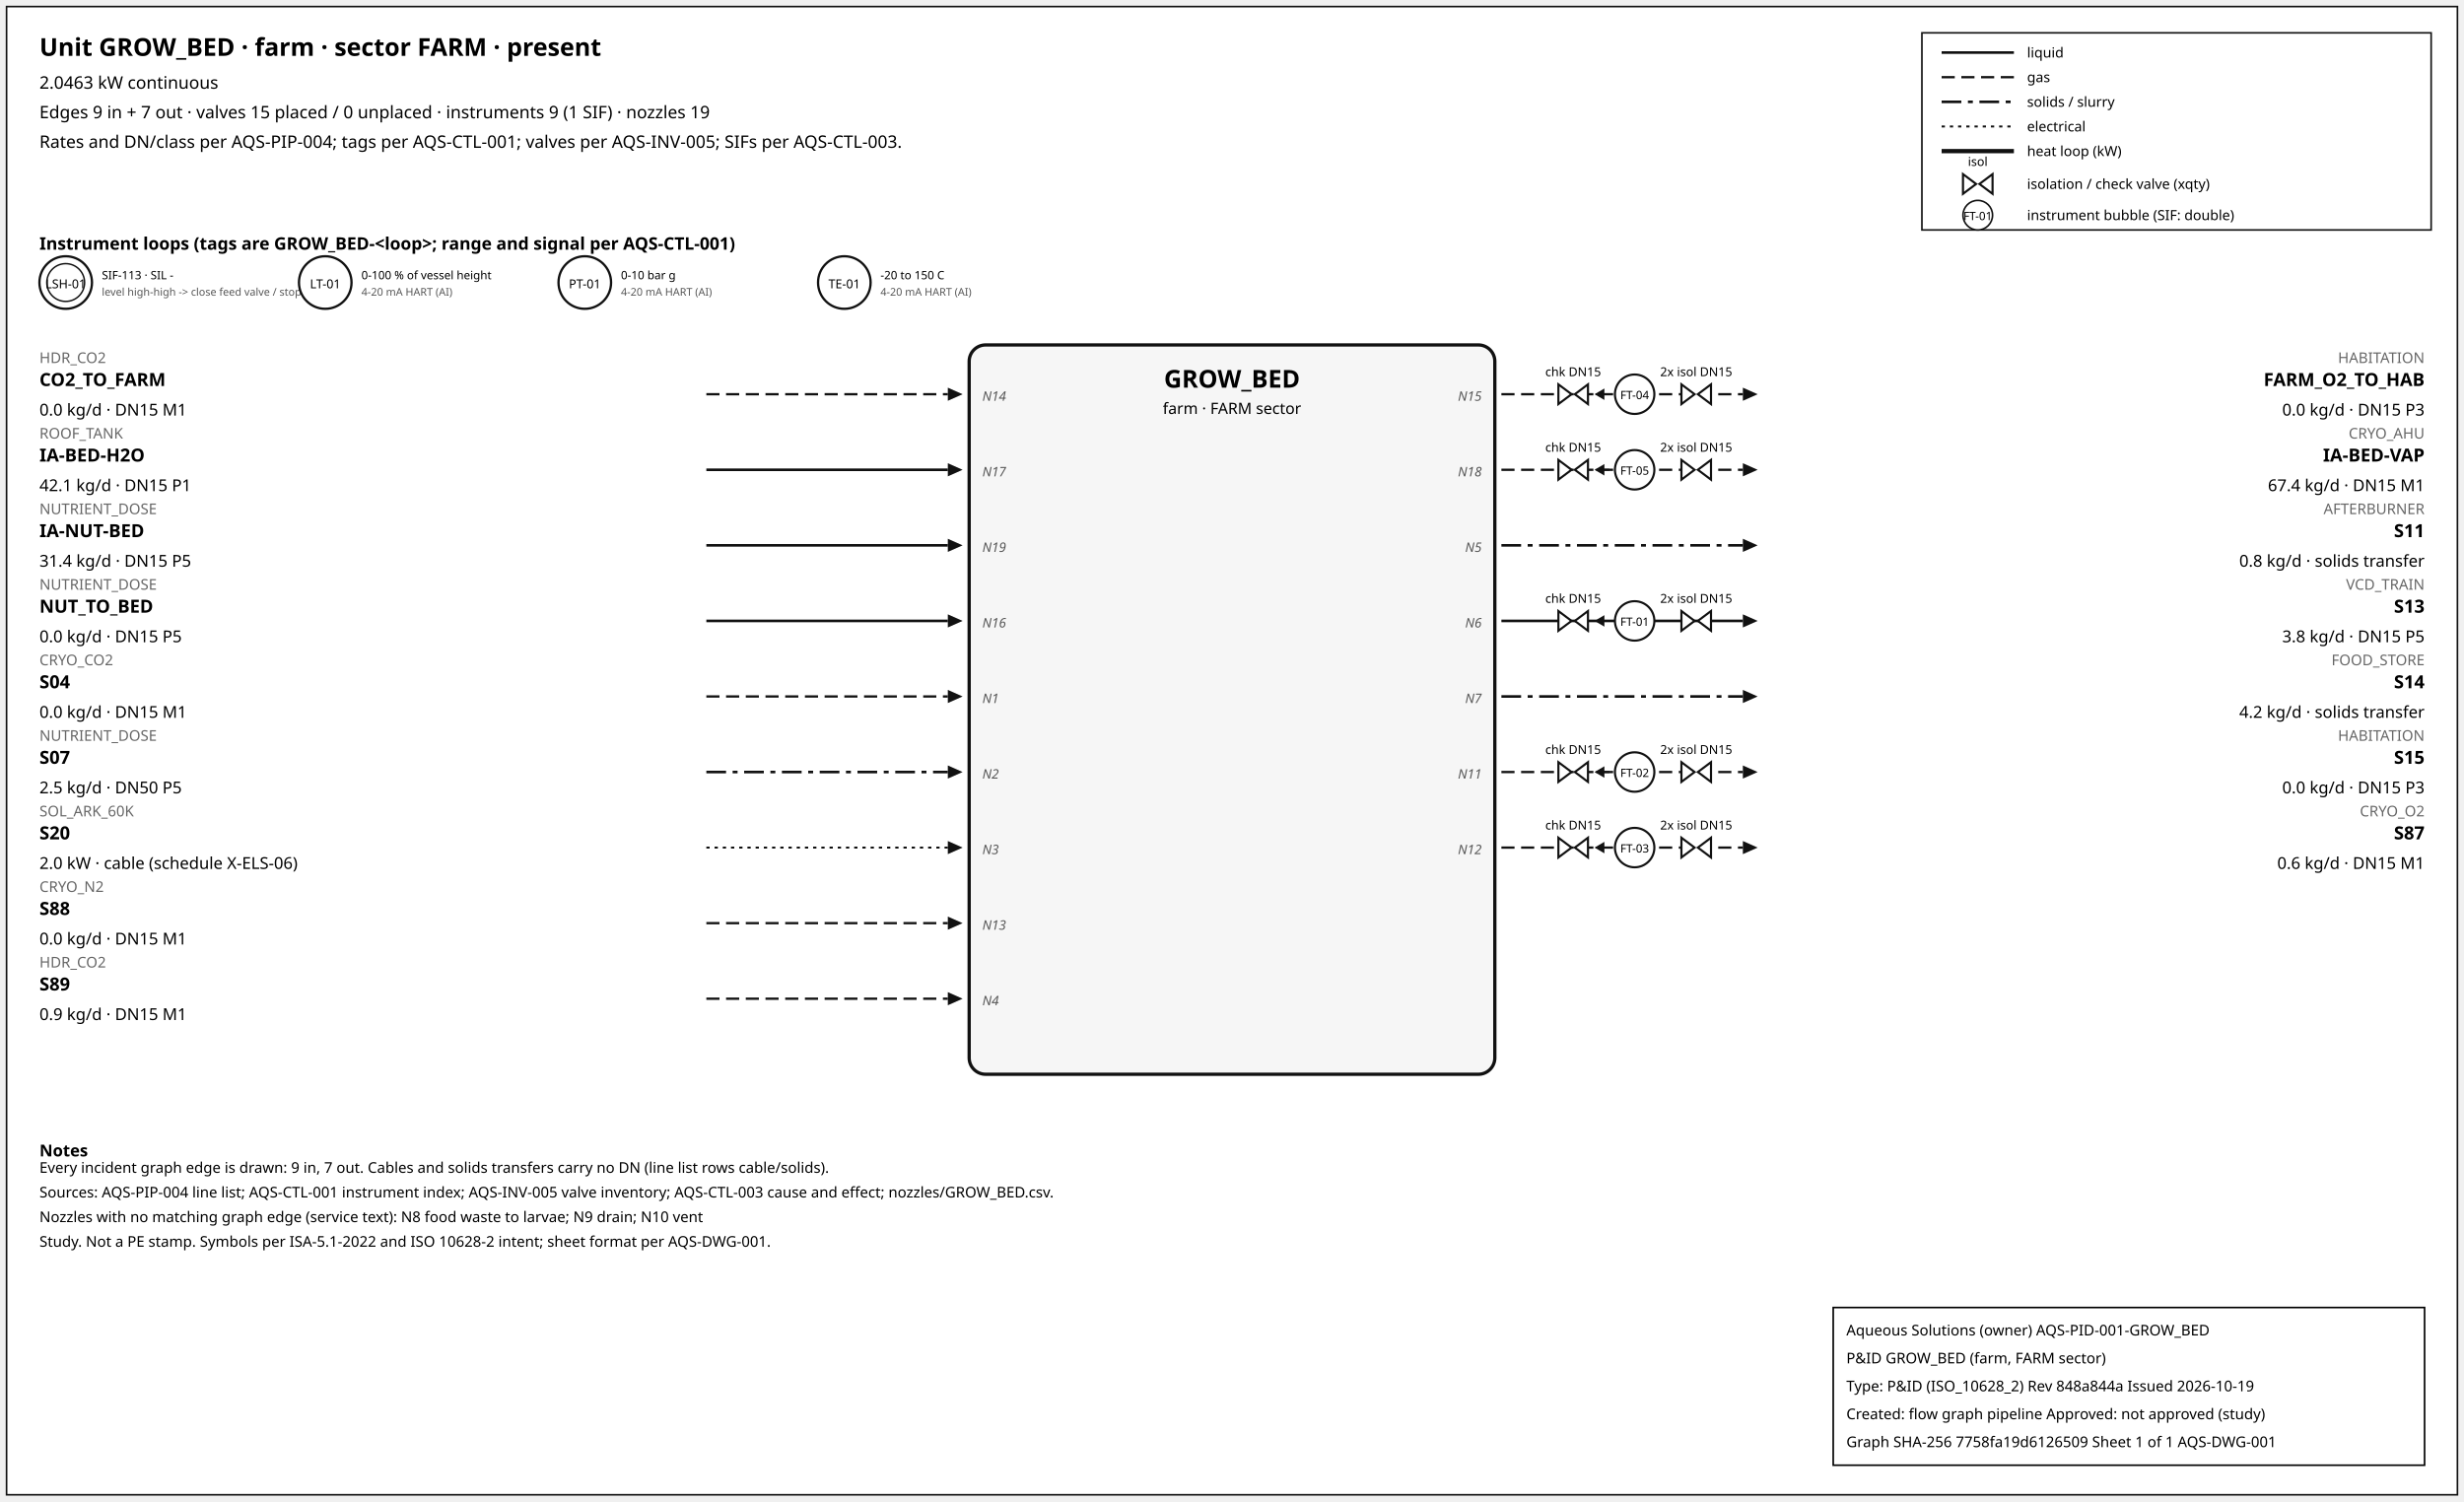
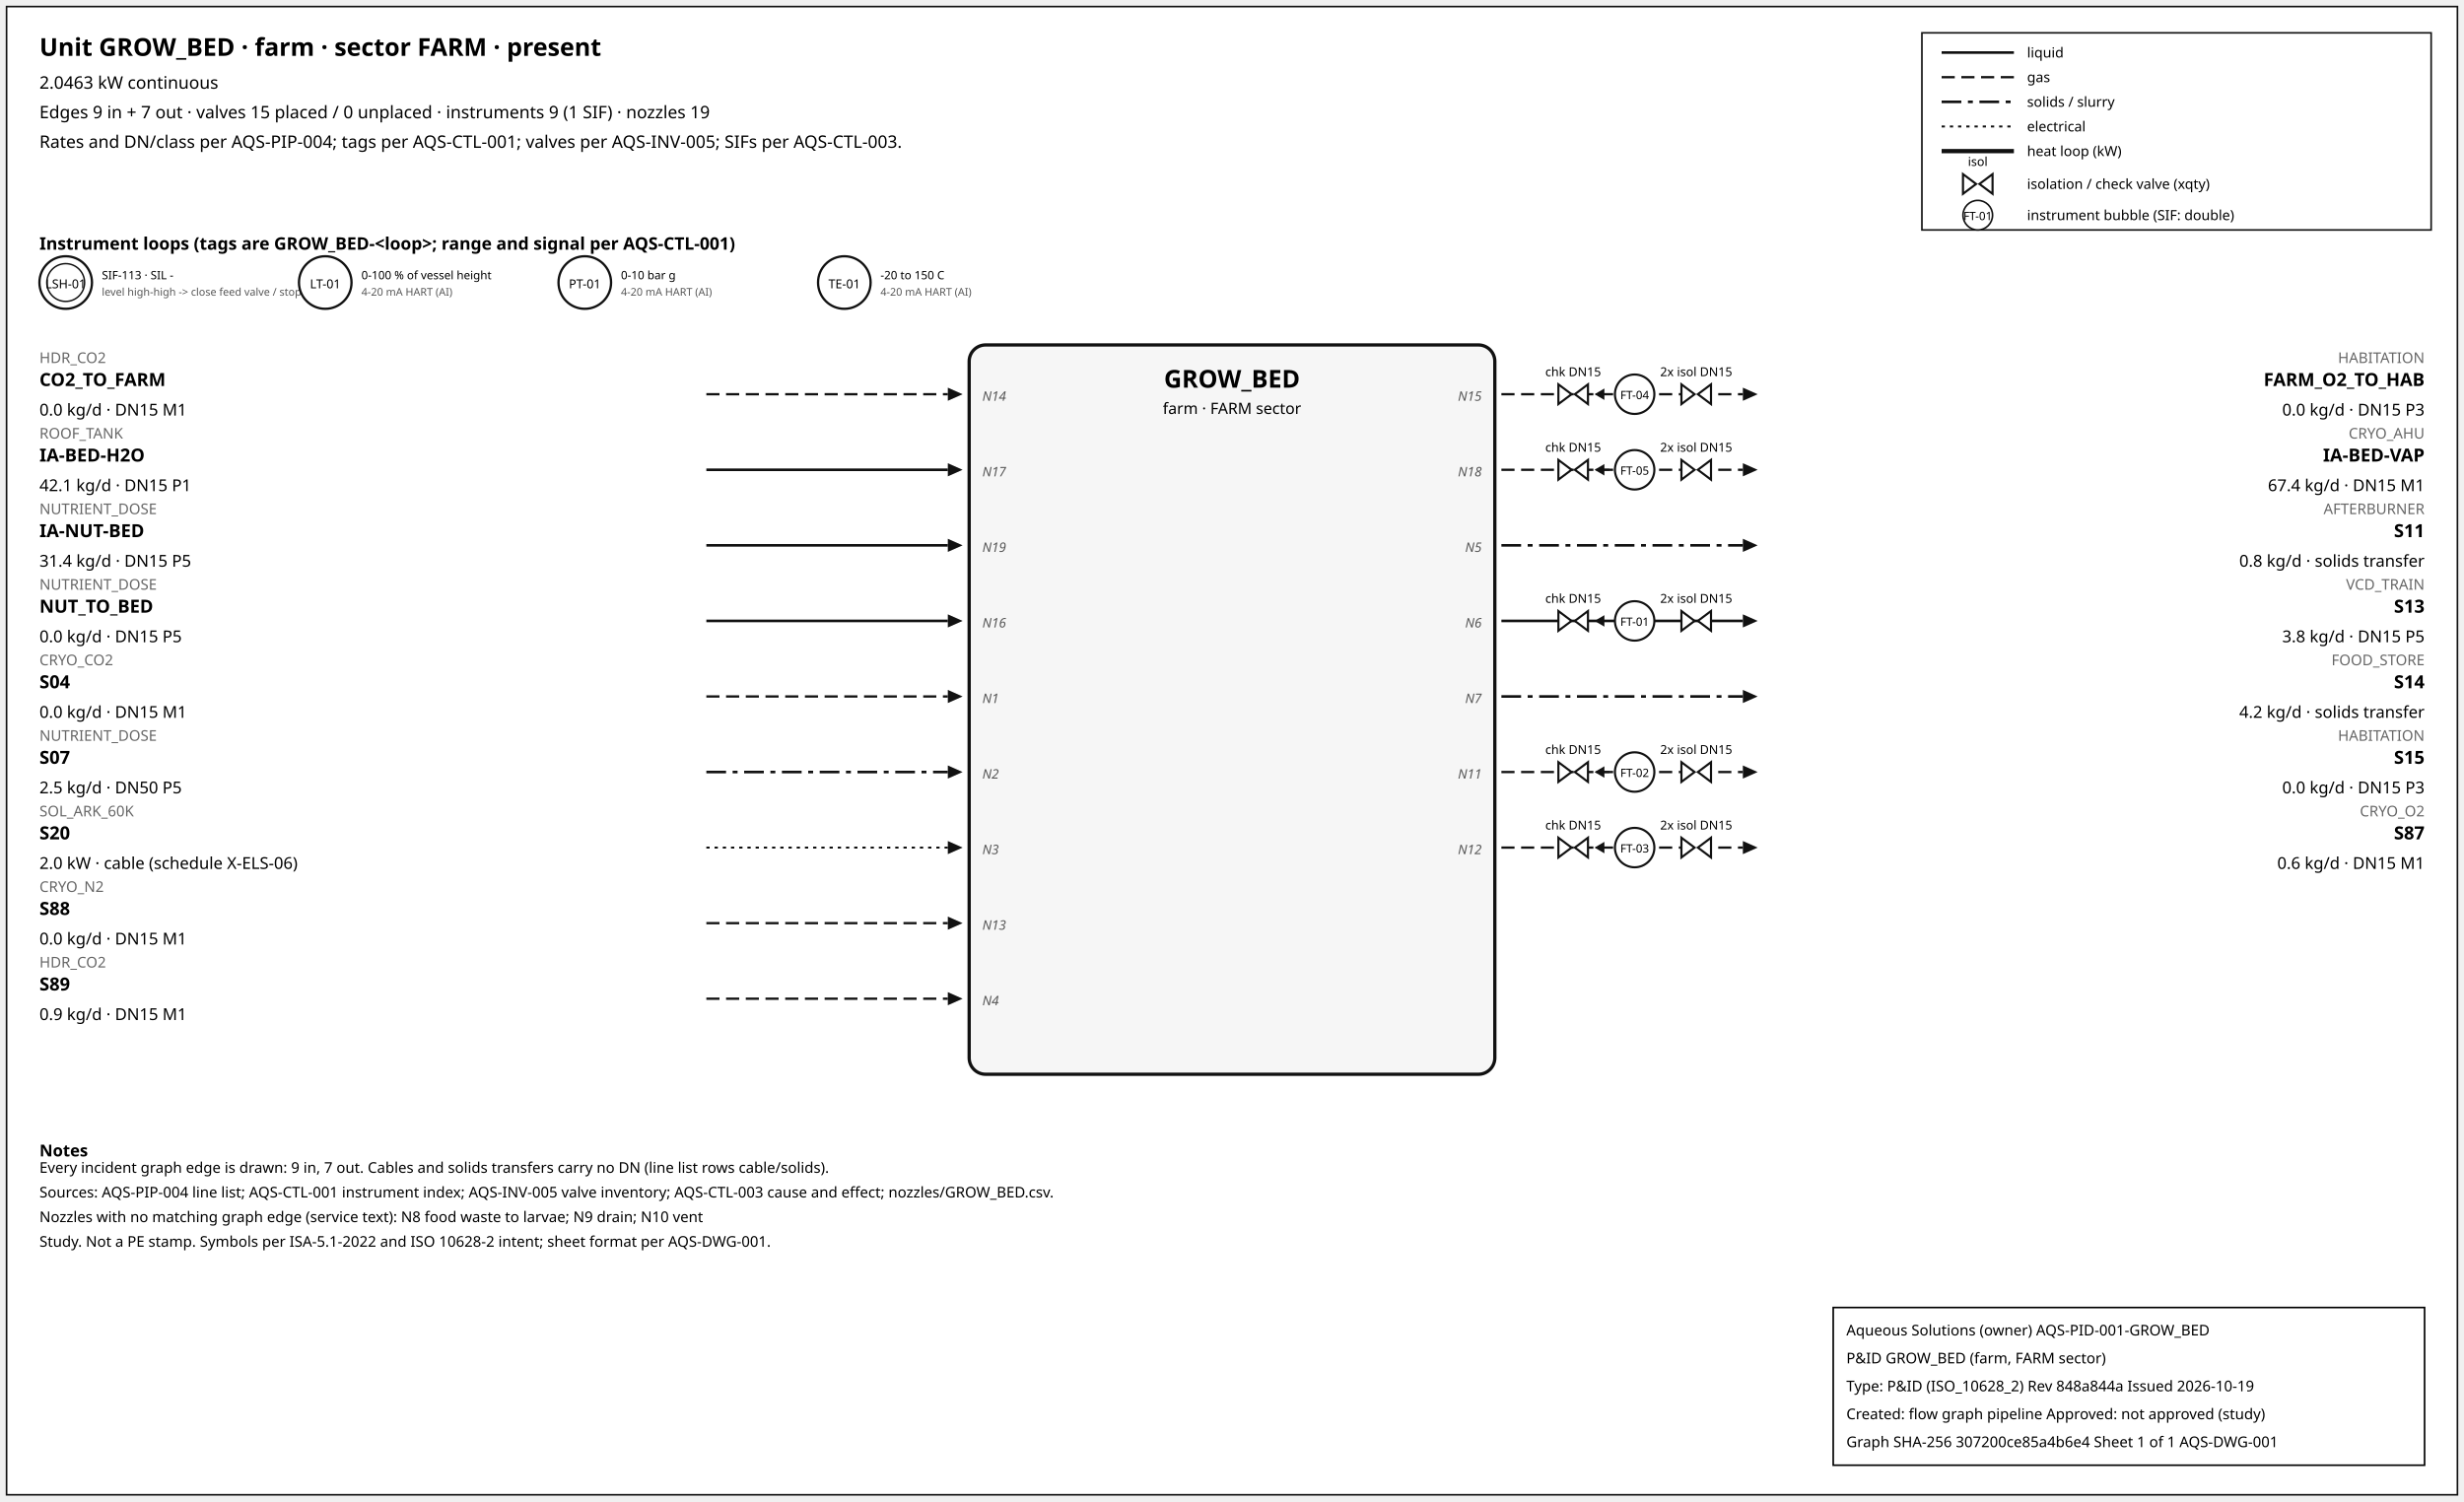
<svg xmlns="http://www.w3.org/2000/svg" width="1500" height="914" font-family="sans-serif">
  <rect x="4" y="4" width="1492" height="906" fill="white" stroke="#111" />
  <text x="24" y="34" font-size="15" font-weight="600">Unit GROW_BED · farm · sector FARM · present</text>
  <text x="24" y="54" font-size="10.5">2.0463 kW continuous</text>
  <text x="24" y="72" font-size="10.5">Edges 9 in + 7 out · valves 15 placed / 0 unplaced · instruments 9 (1 SIF) · nozzles 19</text>
  <text x="24" y="90" font-size="10.5">Rates and DN/class per AQS-PIP-004; tags per AQS-CTL-001; valves per AQS-INV-005; SIFs per AQS-CTL-003.</text>
  <rect x="1170" y="20" width="310" height="120" fill="white" stroke="#111" />
  <line x1="1182" y1="32" x2="1226" y2="32" stroke="#111" stroke-width="1.6" />
  <text x="1234" y="35" font-size="8.5">liquid</text>
  <line x1="1182" y1="47" x2="1226" y2="47" stroke="#111" stroke-width="1.4" stroke-dasharray="8,4" />
  <text x="1234" y="50" font-size="8.5">gas</text>
  <line x1="1182" y1="62" x2="1226" y2="62" stroke="#111" stroke-width="1.6" stroke-dasharray="12,4,3,4" />
  <text x="1234" y="65" font-size="8.5">solids / slurry</text>
  <line x1="1182" y1="77" x2="1226" y2="77" stroke="#111" stroke-width="1.2" stroke-dasharray="2,3" />
  <text x="1234" y="80" font-size="8.5">electrical</text>
  <line x1="1182" y1="92" x2="1226" y2="92" stroke="#111" stroke-width="2.6" />
  <text x="1234" y="95" font-size="8.5">heat loop (kW)</text>
  <path d="M 1195.0,106 L 1203.0,112 L 1195.0,118 Z M 1213.0,106 L 1205.0,112 L 1213.0,118 Z" fill="white" stroke="#111" stroke-width="1.3" />
  <text x="1204.0" y="101.0" font-size="7.5" text-anchor="middle">isol</text>
  <text x="1234" y="115" font-size="8.5">isolation / check valve (xqty)</text>
  <circle cx="1204" cy="131" r="9" fill="white" stroke="#111" />
  <text x="1204" y="134" font-size="7" text-anchor="middle">FT-01</text>
  <text x="1234" y="134" font-size="8.5">instrument bubble (SIF: double)</text>
  <text x="24" y="152" font-size="10.5" font-weight="600">Instrument loops (tags are GROW_BED-&lt;loop&gt;; range and signal per AQS-CTL-001)</text>
  <circle cx="40" cy="172" r="16" fill="white" stroke="#111" stroke-width="1.4" />
  <circle cx="40" cy="172" r="11.5" fill="none" stroke="#111" stroke-width="0.9" />
  <text x="40" y="175.5" font-size="7.5" text-anchor="middle">LSH-01</text>
  <text x="62" y="170" font-size="7">SIF-113 · SIL -</text>
  <text x="62" y="180" font-size="6.5" fill="#555">level high-high -&gt; close feed valve / stop f</text>
  <circle cx="198" cy="172" r="16" fill="white" stroke="#111" stroke-width="1.4" />
  <text x="198" y="175.5" font-size="7.5" text-anchor="middle">LT-01</text>
  <text x="220" y="170" font-size="7">0-100 % of vessel height</text>
  <text x="220" y="180" font-size="6.5" fill="#555">4-20 mA HART (AI)</text>
  <circle cx="356" cy="172" r="16" fill="white" stroke="#111" stroke-width="1.4" />
  <text x="356" y="175.5" font-size="7.5" text-anchor="middle">PT-01</text>
  <text x="378" y="170" font-size="7">0-10 bar g</text>
  <text x="378" y="180" font-size="6.5" fill="#555">4-20 mA HART (AI)</text>
  <circle cx="514" cy="172" r="16" fill="white" stroke="#111" stroke-width="1.4" />
  <text x="514" y="175.5" font-size="7.5" text-anchor="middle">TE-01</text>
  <text x="536" y="170" font-size="7">-20 to 150 C</text>
  <text x="536" y="180" font-size="6.5" fill="#555">4-20 mA HART (AI)</text>
  <rect x="590" y="210" width="320" height="444" rx="10" fill="#f6f6f6" stroke="#111" stroke-width="2" />
  <text x="750.0" y="236" font-size="15" font-weight="700" text-anchor="middle">GROW_BED</text>
  <text x="750.0" y="252" font-size="9.5" text-anchor="middle">farm · FARM sector</text>
  <line x1="430" y1="240" x2="577" y2="240" stroke="#111" stroke-width="1.4" stroke-dasharray="8,4" class="edge-in" />
  <polygon points="586,240 577,236 577,244" fill="#111" />
  <text x="24" y="221" font-size="9" fill="#666" text-anchor="start">HDR_CO2</text>
  <text x="24" y="235" font-size="11" font-weight="600" text-anchor="start">CO2_TO_FARM</text>
  <text x="24" y="253" font-size="10" text-anchor="start">0.0 kg/d · DN15 M1</text>
  <text x="598" y="244" font-size="8" font-style="italic" fill="#555" text-anchor="start">N14</text>
  <line x1="430" y1="286" x2="577" y2="286" stroke="#111" stroke-width="1.6" class="edge-in" />
  <polygon points="586,286 577,282 577,290" fill="#111" />
  <text x="24" y="267" font-size="9" fill="#666" text-anchor="start">ROOF_TANK</text>
  <text x="24" y="281" font-size="11" font-weight="600" text-anchor="start">IA-BED-H2O</text>
  <text x="24" y="299" font-size="10" text-anchor="start">42.1 kg/d · DN15 P1</text>
  <text x="598" y="290" font-size="8" font-style="italic" fill="#555" text-anchor="start">N17</text>
  <line x1="430" y1="332" x2="577" y2="332" stroke="#111" stroke-width="1.6" class="edge-in" />
  <polygon points="586,332 577,328 577,336" fill="#111" />
  <text x="24" y="313" font-size="9" fill="#666" text-anchor="start">NUTRIENT_DOSE</text>
  <text x="24" y="327" font-size="11" font-weight="600" text-anchor="start">IA-NUT-BED</text>
  <text x="24" y="345" font-size="10" text-anchor="start">31.4 kg/d · DN15 P5</text>
  <text x="598" y="336" font-size="8" font-style="italic" fill="#555" text-anchor="start">N19</text>
  <line x1="430" y1="378" x2="577" y2="378" stroke="#111" stroke-width="1.6" class="edge-in" />
  <polygon points="586,378 577,374 577,382" fill="#111" />
  <text x="24" y="359" font-size="9" fill="#666" text-anchor="start">NUTRIENT_DOSE</text>
  <text x="24" y="373" font-size="11" font-weight="600" text-anchor="start">NUT_TO_BED</text>
  <text x="24" y="391" font-size="10" text-anchor="start">0.0 kg/d · DN15 P5</text>
  <text x="598" y="382" font-size="8" font-style="italic" fill="#555" text-anchor="start">N16</text>
  <line x1="430" y1="424" x2="577" y2="424" stroke="#111" stroke-width="1.4" stroke-dasharray="8,4" class="edge-in" />
  <polygon points="586,424 577,420 577,428" fill="#111" />
  <text x="24" y="405" font-size="9" fill="#666" text-anchor="start">CRYO_CO2</text>
  <text x="24" y="419" font-size="11" font-weight="600" text-anchor="start">S04</text>
  <text x="24" y="437" font-size="10" text-anchor="start">0.0 kg/d · DN15 M1</text>
  <text x="598" y="428" font-size="8" font-style="italic" fill="#555" text-anchor="start">N1</text>
  <line x1="430" y1="470" x2="577" y2="470" stroke="#111" stroke-width="1.6" stroke-dasharray="12,4,3,4" class="edge-in" />
  <polygon points="586,470 577,466 577,474" fill="#111" />
  <text x="24" y="451" font-size="9" fill="#666" text-anchor="start">NUTRIENT_DOSE</text>
  <text x="24" y="465" font-size="11" font-weight="600" text-anchor="start">S07</text>
  <text x="24" y="483" font-size="10" text-anchor="start">2.5 kg/d · DN50 P5</text>
  <text x="598" y="474" font-size="8" font-style="italic" fill="#555" text-anchor="start">N2</text>
  <line x1="430" y1="516" x2="577" y2="516" stroke="#111" stroke-width="1.2" stroke-dasharray="2,3" class="edge-in" />
  <polygon points="586,516 577,512 577,520" fill="#111" />
  <text x="24" y="497" font-size="9" fill="#666" text-anchor="start">SOL_ARK_60K</text>
  <text x="24" y="511" font-size="11" font-weight="600" text-anchor="start">S20</text>
  <text x="24" y="529" font-size="10" text-anchor="start">2.0 kW · cable (schedule X-ELS-06)</text>
  <text x="598" y="520" font-size="8" font-style="italic" fill="#555" text-anchor="start">N3</text>
  <line x1="430" y1="562" x2="577" y2="562" stroke="#111" stroke-width="1.4" stroke-dasharray="8,4" class="edge-in" />
  <polygon points="586,562 577,558 577,566" fill="#111" />
  <text x="24" y="543" font-size="9" fill="#666" text-anchor="start">CRYO_N2</text>
  <text x="24" y="557" font-size="11" font-weight="600" text-anchor="start">S88</text>
  <text x="24" y="575" font-size="10" text-anchor="start">0.0 kg/d · DN15 M1</text>
  <text x="598" y="566" font-size="8" font-style="italic" fill="#555" text-anchor="start">N13</text>
  <line x1="430" y1="608" x2="577" y2="608" stroke="#111" stroke-width="1.4" stroke-dasharray="8,4" class="edge-in" />
  <polygon points="586,608 577,604 577,612" fill="#111" />
  <text x="24" y="589" font-size="9" fill="#666" text-anchor="start">HDR_CO2</text>
  <text x="24" y="603" font-size="11" font-weight="600" text-anchor="start">S89</text>
  <text x="24" y="621" font-size="10" text-anchor="start">0.9 kg/d · DN15 M1</text>
  <text x="598" y="612" font-size="8" font-style="italic" fill="#555" text-anchor="start">N4</text>
  <line x1="914" y1="240" x2="1061" y2="240" stroke="#111" stroke-width="1.4" stroke-dasharray="8,4" class="edge-out" />
  <polygon points="1070,240 1061,236 1061,244" fill="#111" />
  <text x="1476" y="221" font-size="9" fill="#666" text-anchor="end">HABITATION</text>
  <text x="1476" y="235" font-size="11" font-weight="600" text-anchor="end">FARM_O2_TO_HAB</text>
  <text x="1476" y="253" font-size="10" text-anchor="end">0.0 kg/d · DN15 P3</text>
  <text x="902" y="244" font-size="8" font-style="italic" fill="#555" text-anchor="end">N15</text>
  <line x1="979.7" y1="240" x2="971.7" y2="240" stroke="#111" stroke-width="1.2" />
  <polygon points="970.7,240 976.7,236.5 976.7,243.5" fill="#111" />
  <path d="M 948.7,234 L 956.7,240 L 948.7,246 Z M 966.7,234 L 958.7,240 L 966.7,246 Z" fill="white" stroke="#111" stroke-width="1.3" />
  <text x="957.7" y="229.0" font-size="7.5" text-anchor="middle">chk DN15</text>
  <path d="M 1023.6,234 L 1031.6,240 L 1023.6,246 Z M 1041.6,234 L 1033.6,240 L 1041.6,246 Z" fill="white" stroke="#111" stroke-width="1.3" />
  <text x="1032.6" y="229.0" font-size="7.5" text-anchor="middle">2x isol DN15</text>
  <circle cx="995.12" cy="240" r="12" fill="white" stroke="#111" stroke-width="1.3" />
  <text x="995.12" y="243" font-size="7" text-anchor="middle">FT-04</text>
  <line x1="914" y1="286" x2="1061" y2="286" stroke="#111" stroke-width="1.4" stroke-dasharray="8,4" class="edge-out" />
  <polygon points="1070,286 1061,282 1061,290" fill="#111" />
  <text x="1476" y="267" font-size="9" fill="#666" text-anchor="end">CRYO_AHU</text>
  <text x="1476" y="281" font-size="11" font-weight="600" text-anchor="end">IA-BED-VAP</text>
  <text x="1476" y="299" font-size="10" text-anchor="end">67.4 kg/d · DN15 M1</text>
  <text x="902" y="290" font-size="8" font-style="italic" fill="#555" text-anchor="end">N18</text>
  <line x1="979.7" y1="286" x2="971.7" y2="286" stroke="#111" stroke-width="1.2" />
  <polygon points="970.7,286 976.7,282.5 976.7,289.5" fill="#111" />
  <path d="M 948.7,280 L 956.7,286 L 948.7,292 Z M 966.7,280 L 958.7,286 L 966.7,292 Z" fill="white" stroke="#111" stroke-width="1.3" />
  <text x="957.7" y="275.0" font-size="7.5" text-anchor="middle">chk DN15</text>
  <path d="M 1023.6,280 L 1031.6,286 L 1023.6,292 Z M 1041.6,280 L 1033.6,286 L 1041.6,292 Z" fill="white" stroke="#111" stroke-width="1.3" />
  <text x="1032.6" y="275.0" font-size="7.5" text-anchor="middle">2x isol DN15</text>
  <circle cx="995.12" cy="286" r="12" fill="white" stroke="#111" stroke-width="1.3" />
  <text x="995.12" y="289" font-size="7" text-anchor="middle">FT-05</text>
  <line x1="914" y1="332" x2="1061" y2="332" stroke="#111" stroke-width="1.6" stroke-dasharray="12,4,3,4" class="edge-out" />
  <polygon points="1070,332 1061,328 1061,336" fill="#111" />
  <text x="1476" y="313" font-size="9" fill="#666" text-anchor="end">AFTERBURNER</text>
  <text x="1476" y="327" font-size="11" font-weight="600" text-anchor="end">S11</text>
  <text x="1476" y="345" font-size="10" text-anchor="end">0.8 kg/d · solids transfer</text>
  <text x="902" y="336" font-size="8" font-style="italic" fill="#555" text-anchor="end">N5</text>
  <line x1="914" y1="378" x2="1061" y2="378" stroke="#111" stroke-width="1.6" class="edge-out" />
  <polygon points="1070,378 1061,374 1061,382" fill="#111" />
  <text x="1476" y="359" font-size="9" fill="#666" text-anchor="end">VCD_TRAIN</text>
  <text x="1476" y="373" font-size="11" font-weight="600" text-anchor="end">S13</text>
  <text x="1476" y="391" font-size="10" text-anchor="end">3.8 kg/d · DN15 P5</text>
  <text x="902" y="382" font-size="8" font-style="italic" fill="#555" text-anchor="end">N6</text>
  <line x1="979.7" y1="378" x2="971.7" y2="378" stroke="#111" stroke-width="1.2" />
  <polygon points="970.7,378 976.7,374.5 976.7,381.5" fill="#111" />
  <path d="M 948.7,372 L 956.7,378 L 948.7,384 Z M 966.7,372 L 958.7,378 L 966.7,384 Z" fill="white" stroke="#111" stroke-width="1.3" />
  <text x="957.7" y="367.0" font-size="7.5" text-anchor="middle">chk DN15</text>
  <path d="M 1023.6,372 L 1031.6,378 L 1023.6,384 Z M 1041.6,372 L 1033.6,378 L 1041.6,384 Z" fill="white" stroke="#111" stroke-width="1.3" />
  <text x="1032.6" y="367.0" font-size="7.5" text-anchor="middle">2x isol DN15</text>
  <circle cx="995.12" cy="378" r="12" fill="white" stroke="#111" stroke-width="1.3" />
  <text x="995.12" y="381" font-size="7" text-anchor="middle">FT-01</text>
  <line x1="914" y1="424" x2="1061" y2="424" stroke="#111" stroke-width="1.6" stroke-dasharray="12,4,3,4" class="edge-out" />
  <polygon points="1070,424 1061,420 1061,428" fill="#111" />
  <text x="1476" y="405" font-size="9" fill="#666" text-anchor="end">FOOD_STORE</text>
  <text x="1476" y="419" font-size="11" font-weight="600" text-anchor="end">S14</text>
  <text x="1476" y="437" font-size="10" text-anchor="end">4.2 kg/d · solids transfer</text>
  <text x="902" y="428" font-size="8" font-style="italic" fill="#555" text-anchor="end">N7</text>
  <line x1="914" y1="470" x2="1061" y2="470" stroke="#111" stroke-width="1.4" stroke-dasharray="8,4" class="edge-out" />
  <polygon points="1070,470 1061,466 1061,474" fill="#111" />
  <text x="1476" y="451" font-size="9" fill="#666" text-anchor="end">HABITATION</text>
  <text x="1476" y="465" font-size="11" font-weight="600" text-anchor="end">S15</text>
  <text x="1476" y="483" font-size="10" text-anchor="end">0.0 kg/d · DN15 P3</text>
  <text x="902" y="474" font-size="8" font-style="italic" fill="#555" text-anchor="end">N11</text>
  <line x1="979.7" y1="470" x2="971.7" y2="470" stroke="#111" stroke-width="1.2" />
  <polygon points="970.7,470 976.7,466.5 976.7,473.5" fill="#111" />
  <path d="M 948.7,464 L 956.7,470 L 948.7,476 Z M 966.7,464 L 958.7,470 L 966.7,476 Z" fill="white" stroke="#111" stroke-width="1.3" />
  <text x="957.7" y="459.0" font-size="7.5" text-anchor="middle">chk DN15</text>
  <path d="M 1023.6,464 L 1031.6,470 L 1023.6,476 Z M 1041.6,464 L 1033.6,470 L 1041.6,476 Z" fill="white" stroke="#111" stroke-width="1.3" />
  <text x="1032.6" y="459.0" font-size="7.5" text-anchor="middle">2x isol DN15</text>
  <circle cx="995.12" cy="470" r="12" fill="white" stroke="#111" stroke-width="1.3" />
  <text x="995.12" y="473" font-size="7" text-anchor="middle">FT-02</text>
  <line x1="914" y1="516" x2="1061" y2="516" stroke="#111" stroke-width="1.4" stroke-dasharray="8,4" class="edge-out" />
  <polygon points="1070,516 1061,512 1061,520" fill="#111" />
  <text x="1476" y="497" font-size="9" fill="#666" text-anchor="end">CRYO_O2</text>
  <text x="1476" y="511" font-size="11" font-weight="600" text-anchor="end">S87</text>
  <text x="1476" y="529" font-size="10" text-anchor="end">0.6 kg/d · DN15 M1</text>
  <text x="902" y="520" font-size="8" font-style="italic" fill="#555" text-anchor="end">N12</text>
  <line x1="979.7" y1="516" x2="971.7" y2="516" stroke="#111" stroke-width="1.2" />
  <polygon points="970.7,516 976.7,512.5 976.7,519.5" fill="#111" />
  <path d="M 948.7,510 L 956.7,516 L 948.7,522 Z M 966.7,510 L 958.7,516 L 966.7,522 Z" fill="white" stroke="#111" stroke-width="1.3" />
  <text x="957.7" y="505.0" font-size="7.5" text-anchor="middle">chk DN15</text>
  <path d="M 1023.6,510 L 1031.6,516 L 1023.6,522 Z M 1041.6,510 L 1033.6,516 L 1041.6,522 Z" fill="white" stroke="#111" stroke-width="1.3" />
  <text x="1032.6" y="505.0" font-size="7.5" text-anchor="middle">2x isol DN15</text>
  <circle cx="995.12" cy="516" r="12" fill="white" stroke="#111" stroke-width="1.3" />
  <text x="995.12" y="519" font-size="7" text-anchor="middle">FT-03</text>
  <text x="24" y="704" font-size="10" font-weight="600">Notes</text>
  <text x="24" y="714" font-size="9">Every incident graph edge is drawn: 9 in, 7 out. Cables and solids transfers carry no DN (line list rows cable/solids).</text>
  <text x="24" y="729" font-size="9">Sources: AQS-PIP-004 line list; AQS-CTL-001 instrument index; AQS-INV-005 valve inventory; AQS-CTL-003 cause and effect; nozzles/GROW_BED.csv.</text>
  <text x="24" y="744" font-size="9">Nozzles with no matching graph edge (service text): N8 food waste to larvae; N9 drain; N10 vent</text>
  <text x="24" y="759" font-size="9">Study. Not a PE stamp. Symbols per ISA-5.1-2022 and ISO 10628-2 intent; sheet format per AQS-DWG-001.</text>
  <g id="aqs-title-block">
    <rect x="1116" y="796" width="360" height="96" fill="white" stroke="black" stroke-width="1" />
    <text x="1124" y="813" font-size="9">Aqueous Solutions (owner)   AQS-PID-001-GROW_BED</text>
    <text x="1124" y="830" font-size="9">P&amp;ID GROW_BED (farm, FARM sector)</text>
    <text x="1124" y="847" font-size="9">Type: P&amp;ID (ISO_10628_2)   Rev 848a844a   Issued 2026-10-19</text>
    <text x="1124" y="864" font-size="9">Created: flow graph pipeline   Approved: not approved (study)</text>
-     <text x="1124" y="881" font-size="9">Graph SHA-256 7758fa19d6126509   Sheet 1 of 1   AQS-DWG-001</text>
+     <text x="1124" y="881" font-size="9">Graph SHA-256 307200ce85a4b6e4   Sheet 1 of 1   AQS-DWG-001</text>
  </g>
</svg>
